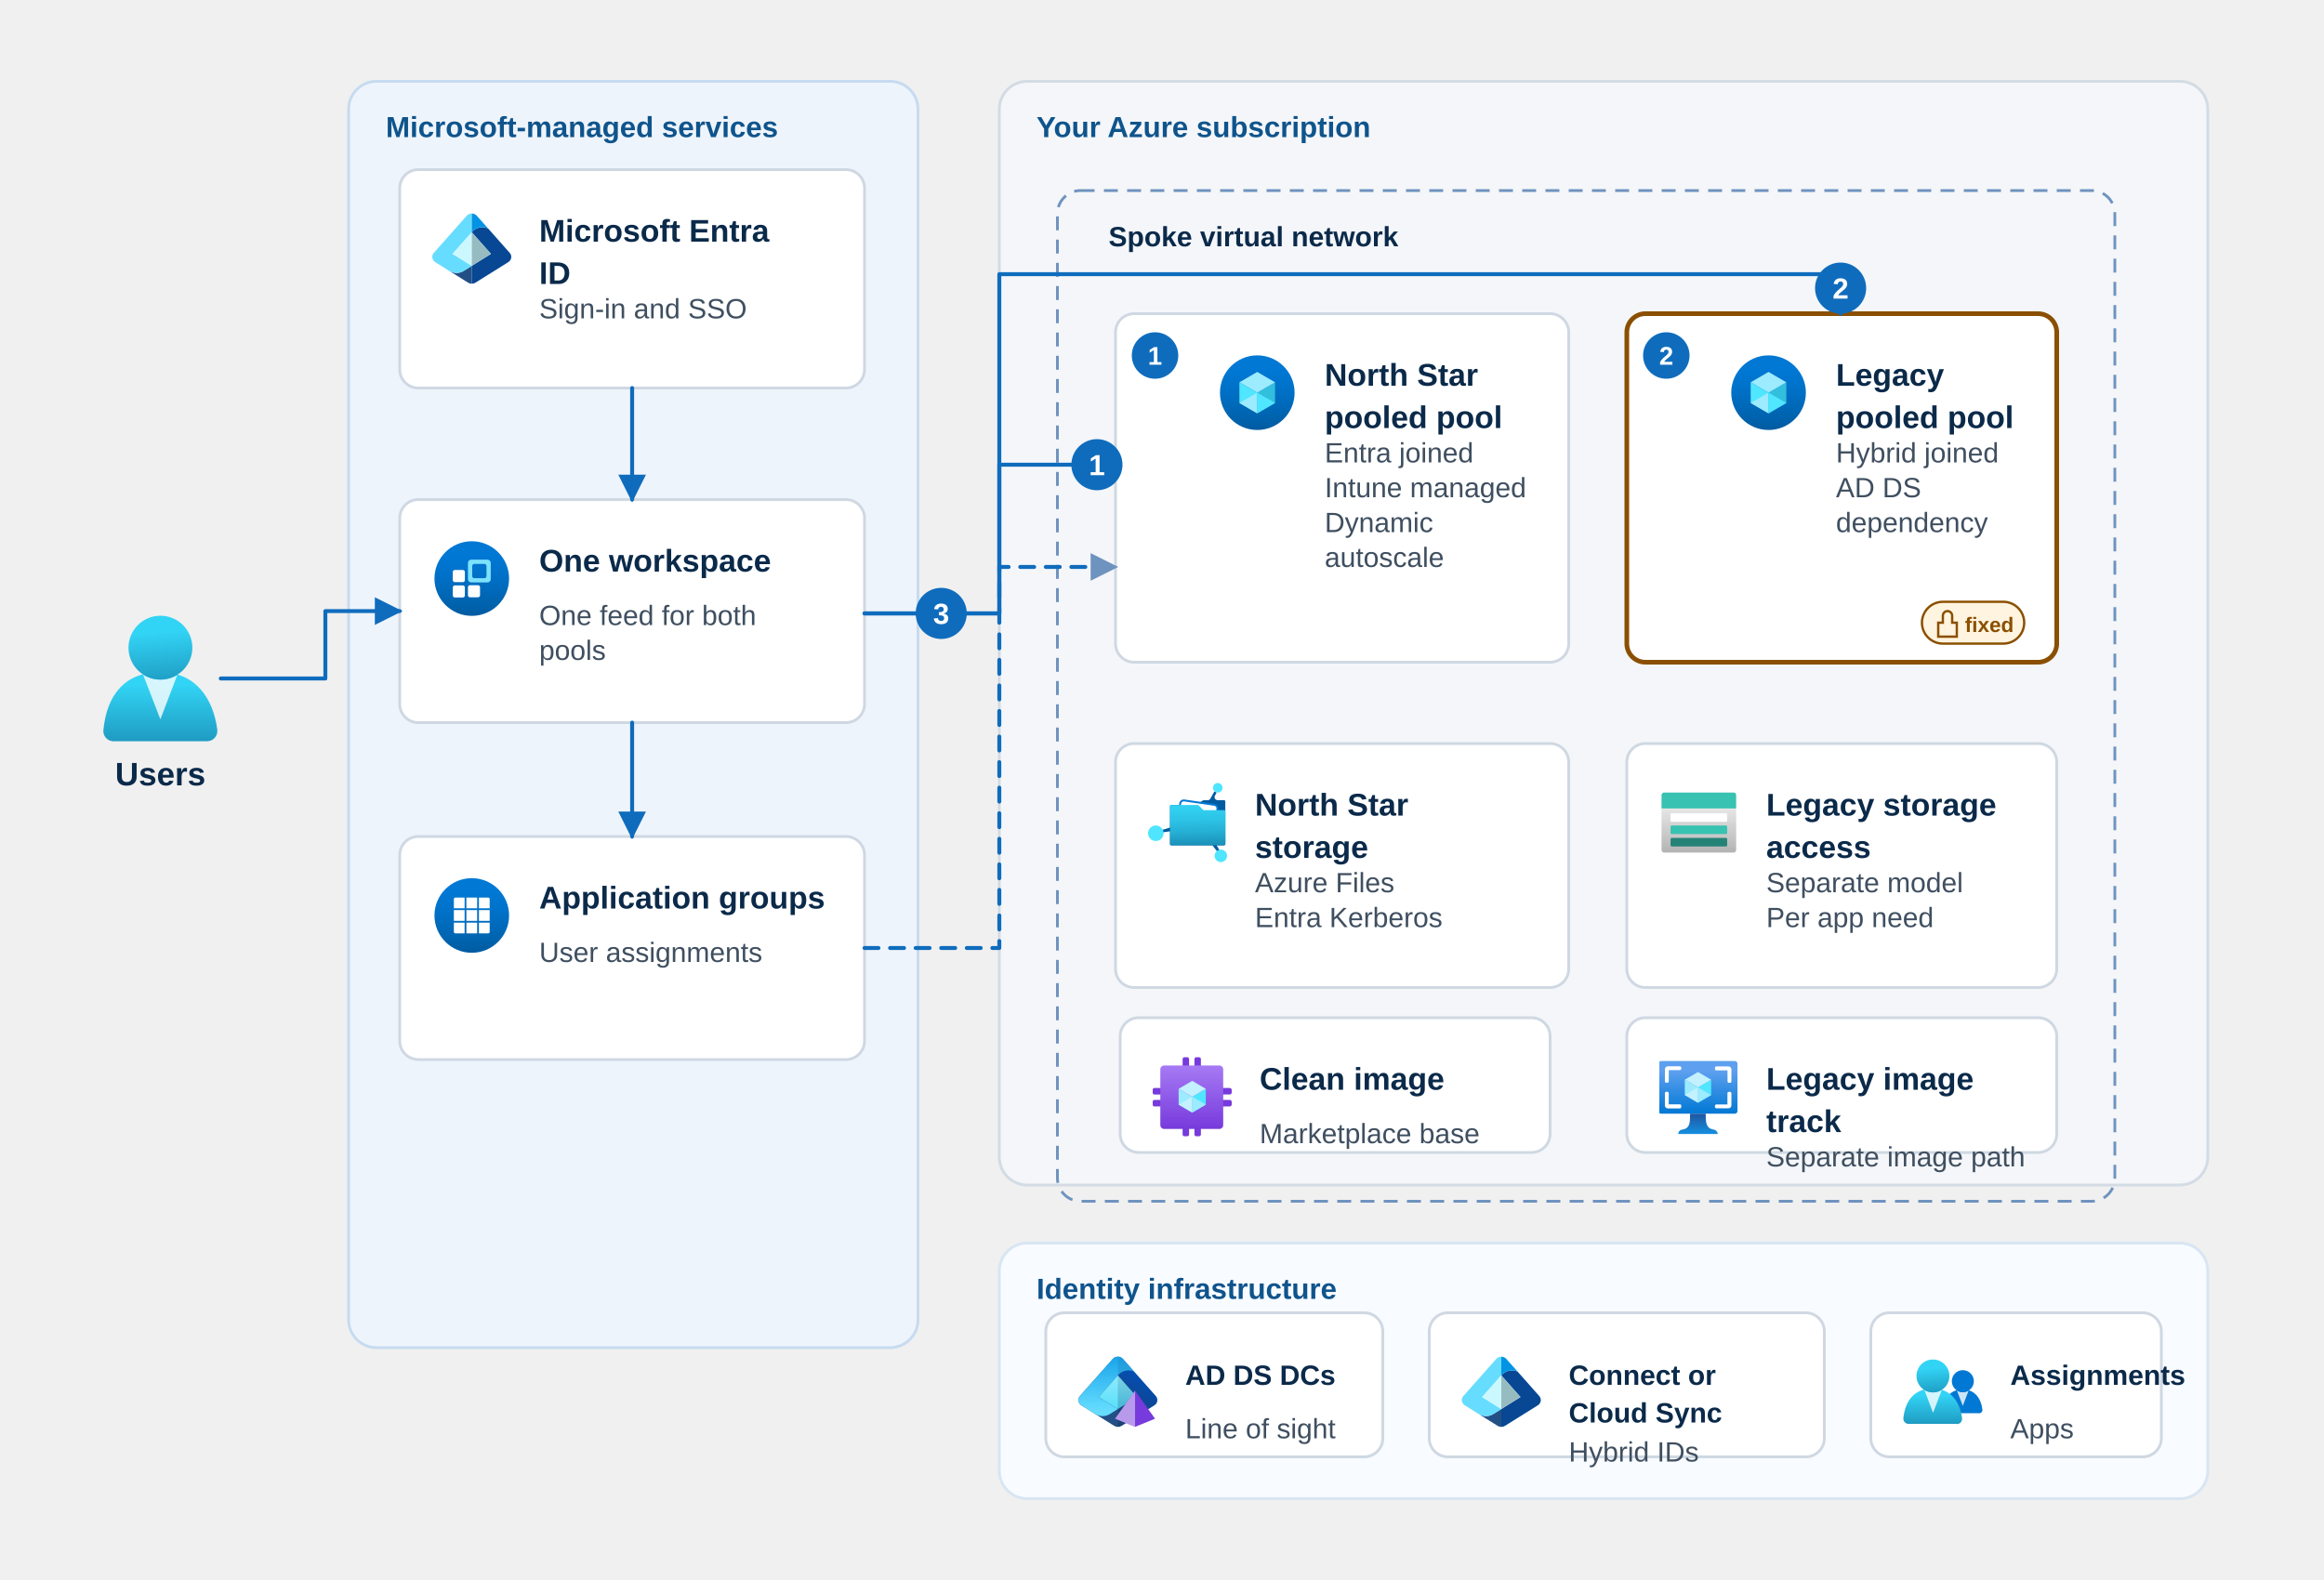
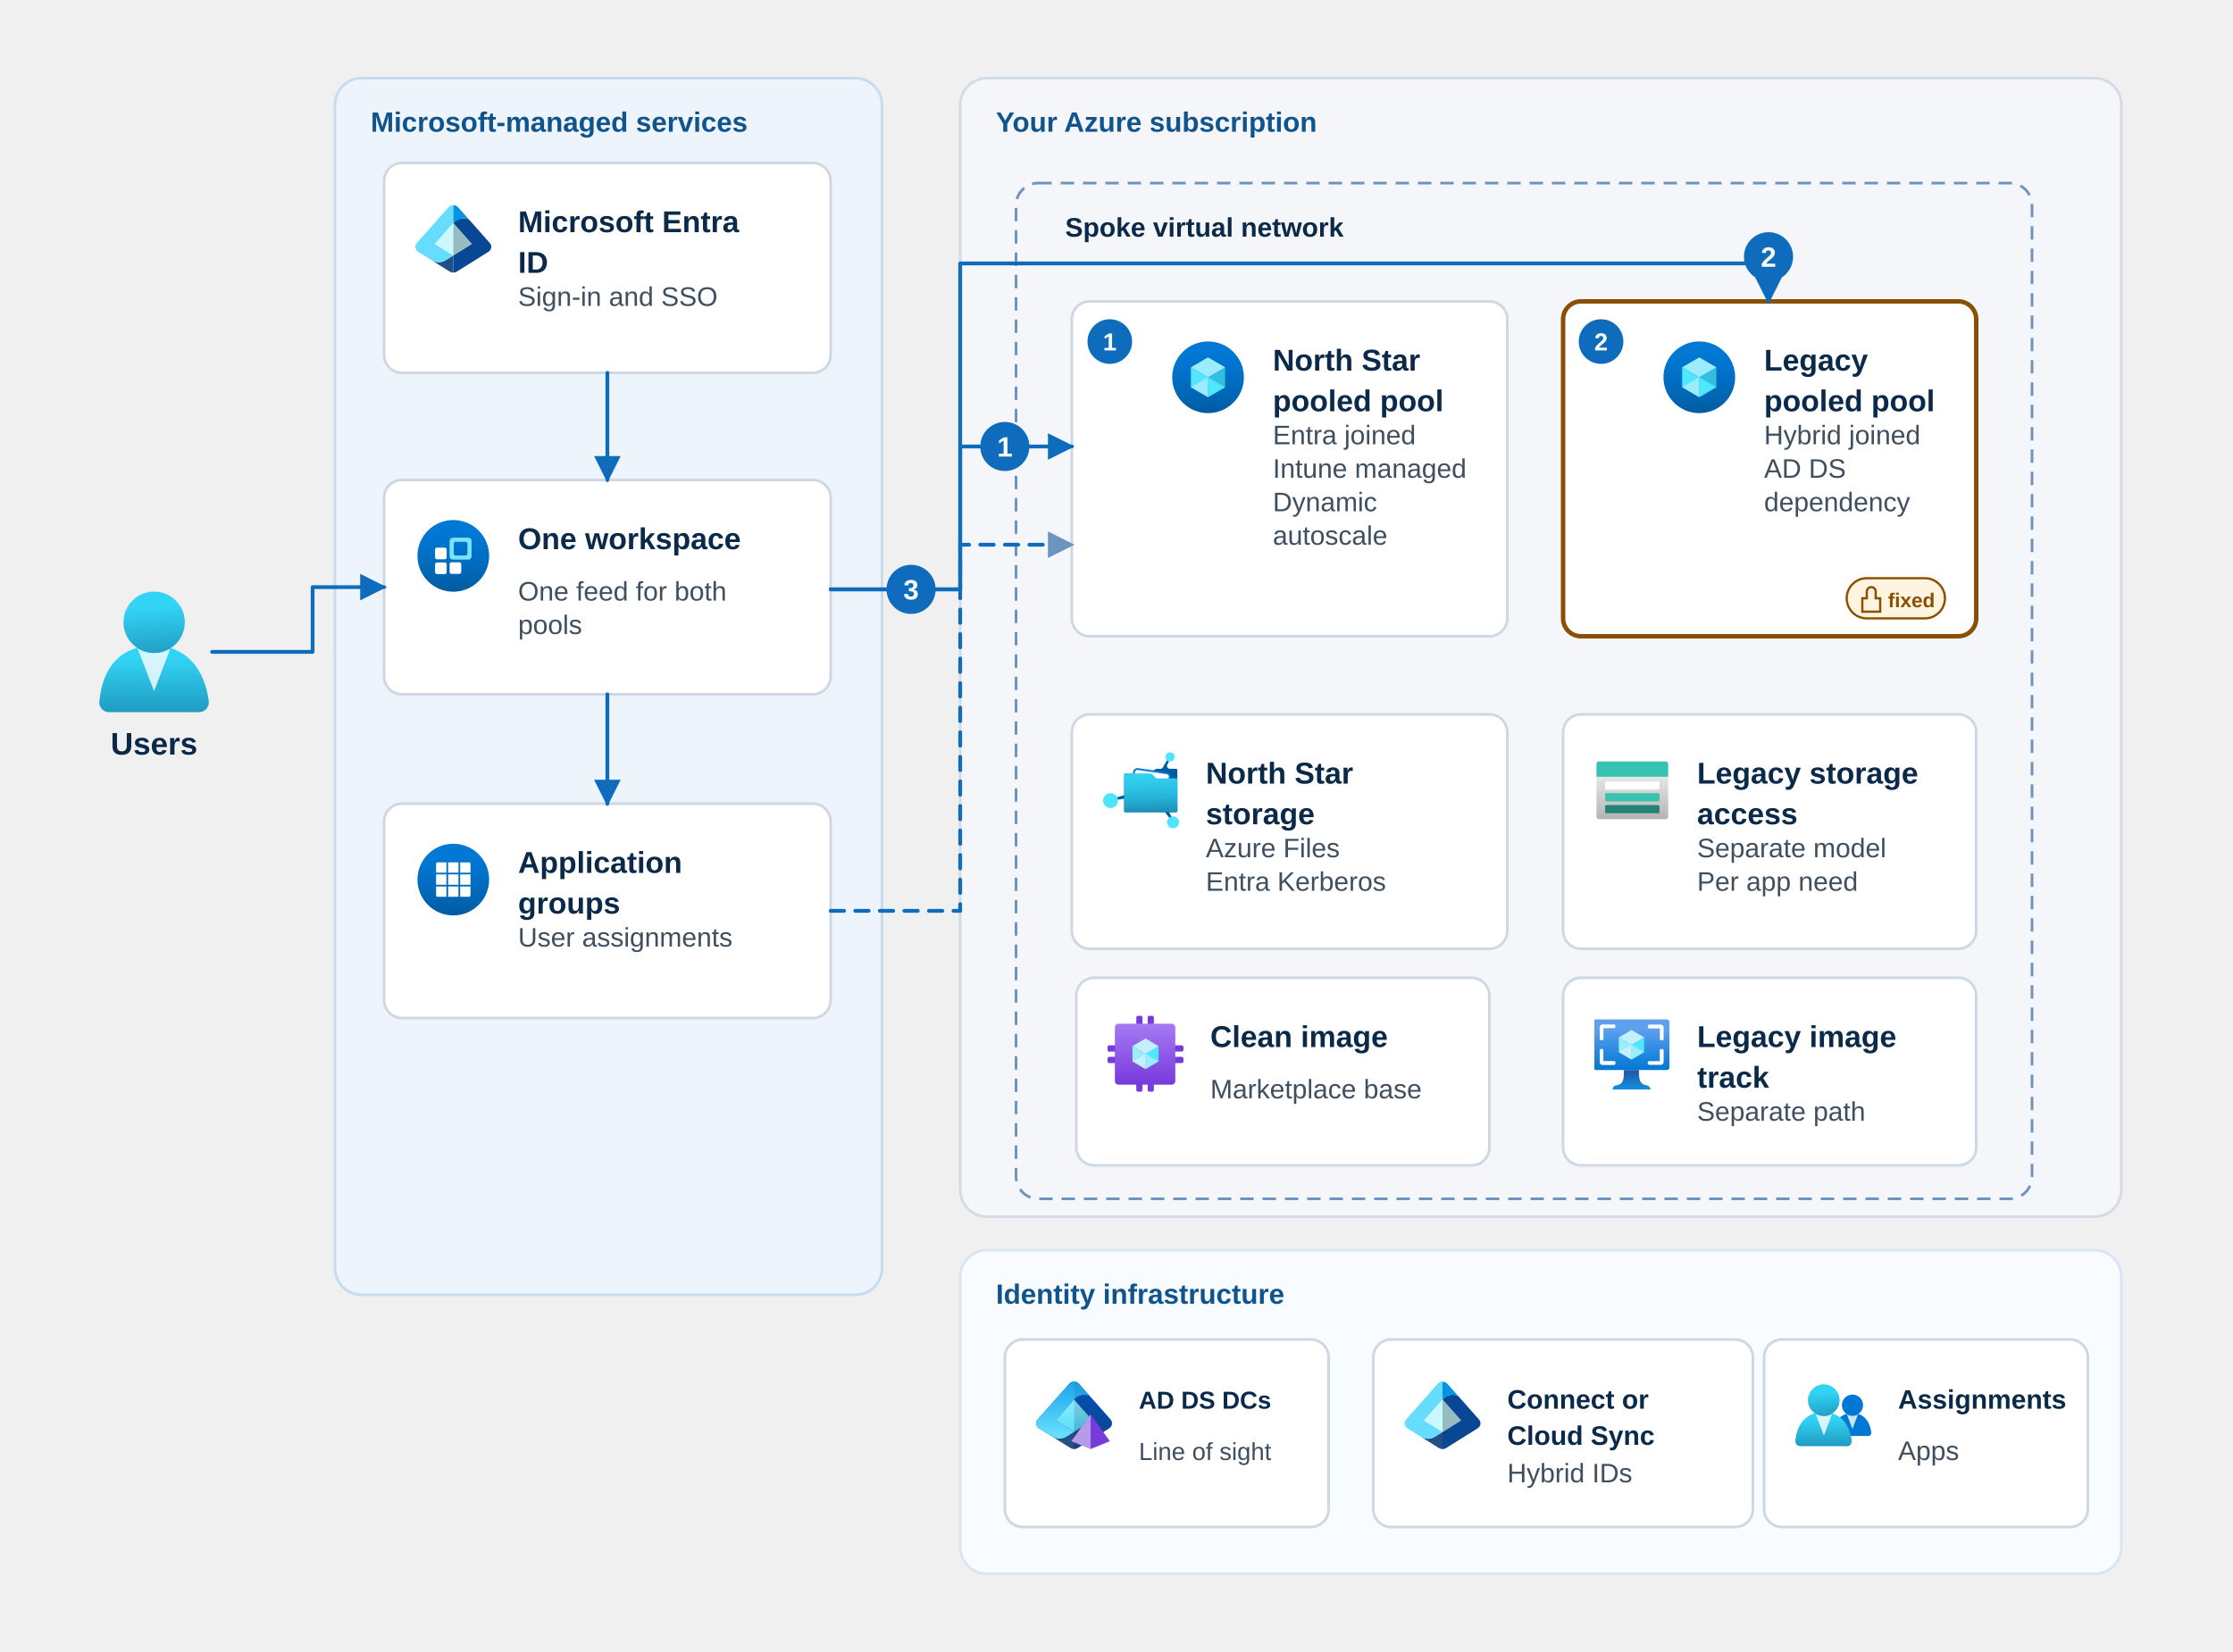
- <svg xmlns="http://www.w3.org/2000/svg" viewBox="0 10 1000 680" width="1000" height="680" font-family="'Segoe UI', 'Segoe UI Variable', system-ui, -apple-system, 'Helvetica Neue', Arial, sans-serif" role="img" aria-labelledby="t d">
+ <svg xmlns="http://www.w3.org/2000/svg" viewBox="0 10 1000 740" width="1000" height="740" font-family="'Segoe UI', 'Segoe UI Variable', system-ui, -apple-system, 'Helvetica Neue', Arial, sans-serif" role="img" aria-labelledby="t d">
  <defs>
    <marker id="arrow" viewBox="0 0 10 10" refX="9" refY="5" markerWidth="7" markerHeight="7" orient="auto-start-reverse">
      <path d="M0,0 L10,5 L0,10 z" fill="#0f6cbd" />
    </marker>
    <marker id="arrow-dashed" viewBox="0 0 10 10" refX="9" refY="5" markerWidth="7" markerHeight="7" orient="auto-start-reverse">
      <path d="M0,0 L10,5 L0,10 z" fill="#6f93bf" />
    </marker>
  </defs>
  <svg x="42" y="275" width="54" height="54" viewBox="0 0 18 18">
    <defs>
      <linearGradient id="i1-be92901b-ec33-4c65-adf1-9b0eed06d677" x1="9" y1="6.88" x2="9" y2="20.45" gradientUnits="userSpaceOnUse">
        <stop offset="0.22" stop-color="#32d4f5" />
        <stop offset="1" stop-color="#198ab3" />
      </linearGradient>
      <linearGradient id="i1-b46fc246-25d8-4398-8779-1042e8cacae7" x1="8.61" y1="-0.4" x2="9.6" y2="11.92" gradientUnits="userSpaceOnUse">
        <stop offset="0.22" stop-color="#32d4f5" />
        <stop offset="1" stop-color="#198ab3" />
      </linearGradient>
    </defs>
    <path d="M15.72,18a1.45,1.45,0,0,0,1.45-1.45.47.47,0,0,0,0-.17C16.59,11.81,14,8.09,9,8.09S1.34,11.24.83,16.39A1.46,1.46,0,0,0,2.14,18H15.72Z" fill="url(#i1-be92901b-ec33-4c65-adf1-9b0eed06d677)" />
    <path d="M9,9.17a4.59,4.59,0,0,1-2.48-.73L9,14.86l2.44-6.38A4.53,4.53,0,0,1,9,9.17Z" fill="#fff" opacity="0.8" />
    <circle cx="9.01" cy="4.58" r="4.58" fill="url(#i1-b46fc246-25d8-4398-8779-1042e8cacae7)" />
  </svg>
  <text x="69" y="348" font-size="14" font-weight="700" fill="#0b2a4a" text-anchor="middle">Users</text>
  <rect x="150" y="45" width="245" height="545" rx="12" fill="#eef4fb" stroke="#c6dbf0" stroke-width="1.2" />
  <text x="166" y="69" font-size="12.5" font-weight="700" fill="#0f548c" text-anchor="start">Microsoft-managed services</text>
  <rect x="172" y="83" width="200" height="94" rx="8" fill="#ffffff" stroke="#cfd8e2" stroke-width="1.2" />
  <svg x="186" y="100" width="34" height="34" viewBox="0 0 18 18">
    <path d="m3.802,14.032c.388.242,1.033.511,1.715.511.621,0,1.198-.18,1.676-.487,0,0,.001,0,.002-.001l1.805-1.128v4.073c-.286,0-.574-.078-.824-.234l-4.374-2.734Z" fill="#225086" />
    <path d="m7.853,1.507L.353,9.967c-.579.654-.428,1.642.323,2.111,0,0,2.776,1.735,3.126,1.954.388.242,1.033.511,1.715.511.621,0,1.198-.18,1.676-.487,0,0,.001,0,.002-.001l1.805-1.128-4.364-2.728,4.365-4.924V1s0,0,0,0c-.424,0-.847.169-1.147.507Z" fill="#6df" />
    <polygon points="4.636 10.199 4.688 10.231 9 12.927 9.001 12.927 9.001 12.927 9.001 5.276 9 5.275 4.636 10.199" fill="#cbf8ff" />
    <path d="m17.324,12.078c.751-.469.902-1.457.323-2.111l-4.921-5.551c-.397-.185-.842-.291-1.313-.291-.925,0-1.752.399-2.302,1.026l-.109.123h0s4.364,4.924,4.364,4.924h0s0,0,0,0l-4.365,2.728v4.073c.287,0,.573-.078.823-.234l7.5-4.688Z" fill="#074793" />
    <path d="m9.001,1v4.275s.109-.123.109-.123c.55-.627,1.377-1.026,2.302-1.026.472,0,.916.107,1.313.291l-2.579-2.909c-.299-.338-.723-.507-1.146-.507Z" fill="#0294e4" />
    <polygon points="13.365 10.199 13.365 10.199 13.365 10.199 9.001 5.276 9.001 12.926 13.365 10.199" fill="#96bcc2" />
  </svg>
  <text x="232" y="114.0" font-size="13.5" font-weight="700" fill="#0b2a4a" text-anchor="start">Microsoft Entra</text>
  <text x="232" y="132.225" font-size="13.5" font-weight="700" fill="#0b2a4a" text-anchor="start">ID</text>
  <text x="232" y="147.0" font-size="12" font-weight="400" fill="#3f4f60" text-anchor="start">Sign-in and SSO</text>
  <rect x="172" y="225" width="200" height="96" rx="8" fill="#ffffff" stroke="#cfd8e2" stroke-width="1.2" />
  <svg x="186" y="242" width="34" height="34" viewBox="0 0 18 18">
    <defs>
      <linearGradient id="i3-f9a99d0c-9195-42e6-b829-35824fadf772" x1="9" y1="17.5" x2="9" y2="0.5" gradientUnits="userSpaceOnUse">
        <stop offset="0" stop-color="#005ba1" />
        <stop offset="0.168" stop-color="#0063ae" />
        <stop offset="0.577" stop-color="#0072ca" />
        <stop offset="0.815" stop-color="#0078d4" />
      </linearGradient>
    </defs>
    <g id="i3-aa161d90-a772-48f8-88d2-386c4212772e">
      <g>
        <circle cx="9" cy="9" r="8.5" fill="url(#i3-f9a99d0c-9195-42e6-b829-35824fadf772)" />
        <g>
          <g id="i3-aafa2bfe-ea20-47c7-8905-6b4ccbb2adf9">
            <path id="i3-ec95c643-c1c0-4fcc-9757-65779fba8574" d="M8.88,4.69a.753.753,0,0,0-.753.752V9.136a.753.753,0,0,0,.753.752h3.693a.752.752,0,0,0,.752-.752V5.442a.752.752,0,0,0-.752-.752Zm.677.978a.451.451,0,0,0-.452.451V8.458a.452.452,0,0,0,.452.452H11.9a.451.451,0,0,0,.451-.452V6.119a.451.451,0,0,0-.451-.451Z" fill="#7de2fb" fill-rule="evenodd" />
          </g>
          <g id="i3-acd833af-d85e-493c-aa00-f4907676de93">
            <path d="M4.675,7.5a.451.451,0,0,1,.451-.451H6.977a.451.451,0,0,1,.451.451V9.361a.451.451,0,0,1-.451.451H5.126a.451.451,0,0,1-.451-.451Z" fill="#fff" />
            <path d="M4.675,11.008a.451.451,0,0,1,.451-.451H6.977a.451.451,0,0,1,.451.451v1.851a.451.451,0,0,1-.451.451H5.126a.451.451,0,0,1-.451-.451Z" fill="#fff" />
            <path d="M8.127,10.963a.451.451,0,0,1,.452-.451h1.85a.452.452,0,0,1,.452.451v1.851a.452.452,0,0,1-.452.451H8.579a.451.451,0,0,1-.452-.451Z" fill="#fff" />
          </g>
        </g>
      </g>
    </g>
  </svg>
  <text x="232" y="256.0" font-size="13.5" font-weight="700" fill="#0b2a4a" text-anchor="start">One workspace</text>
  <text x="232" y="279.0" font-size="12" font-weight="400" fill="#3f4f60" text-anchor="start">One feed for both</text>
  <text x="232" y="294.0" font-size="12" font-weight="400" fill="#3f4f60" text-anchor="start">pools</text>
  <rect x="172" y="370" width="200" height="96" rx="8" fill="#ffffff" stroke="#cfd8e2" stroke-width="1.2" />
  <svg x="186" y="387" width="34" height="34" viewBox="0 0 18 18">
    <defs>
      <linearGradient id="i4-a26c9420-22ea-437d-963a-d91a07052fe8" x1="9" y1="17.5" x2="9" y2="0.5" gradientUnits="userSpaceOnUse">
        <stop offset="0" stop-color="#005ba1" />
        <stop offset="0.168" stop-color="#0063ae" />
        <stop offset="0.577" stop-color="#0072ca" />
        <stop offset="0.815" stop-color="#0078d4" />
      </linearGradient>
    </defs>
    <g id="i4-f18b5d86-430f-4653-9c0f-da3405ab6e83">
      <g>
        <circle cx="9" cy="9" r="8.5" fill="url(#i4-a26c9420-22ea-437d-963a-d91a07052fe8)" />
        <path id="i4-ecfad4cd-858a-4086-9001-2b8defa8f20e" d="M7.776,10.632h2.448V13.08H7.776ZM4.92,7.368H7.368V4.92H5.262a.341.341,0,0,0-.342.342Zm.342,5.712H7.368V10.632H4.92v2.106a.341.341,0,0,0,.342.342ZM4.92,10.224H7.368V7.776H4.92Zm5.712,2.856h2.106a.341.341,0,0,0,.342-.342V10.632H10.632ZM7.776,10.224h2.448V7.776H7.776Zm2.856,0H13.08V7.776H10.632Zm0-5.3V7.368H13.08V5.262a.341.341,0,0,0-.342-.342ZM7.776,7.368h2.448V4.92H7.776Z" fill="#fff" />
      </g>
    </g>
  </svg>
-   <text x="232" y="401.0" font-size="13.5" font-weight="700" fill="#0b2a4a" text-anchor="start">Application groups</text>
-   <text x="232" y="424.0" font-size="12" font-weight="400" fill="#3f4f60" text-anchor="start">User assignments</text>
-   <rect x="430" y="45" width="520" height="475" rx="12" fill="#f4f6f9" stroke="#d3dbe4" stroke-width="1.2" />
+   <text x="232" y="401.0" font-size="13.5" font-weight="700" fill="#0b2a4a" text-anchor="start">Application</text>
+   <text x="232" y="419.225" font-size="13.5" font-weight="700" fill="#0b2a4a" text-anchor="start">groups</text>
+   <text x="232" y="434.0" font-size="12" font-weight="400" fill="#3f4f60" text-anchor="start">User assignments</text>
+   <rect x="430" y="45" width="520" height="510" rx="12" fill="#f4f6f9" stroke="#d3dbe4" stroke-width="1.2" />
  <text x="446" y="69" font-size="12.5" font-weight="700" fill="#0f548c" text-anchor="start">Your Azure subscription</text>
-   <rect x="455" y="92" width="455" height="435" rx="10" fill="none" stroke="#6f93bf" stroke-width="1.2" stroke-dasharray="6 4" />
+   <rect x="455" y="92" width="455" height="455" rx="10" fill="none" stroke="#6f93bf" stroke-width="1.2" stroke-dasharray="6 4" />
  <text x="477" y="116" font-size="12" font-weight="700" fill="#0b2a4a" text-anchor="start">Spoke virtual network</text>
  <rect x="480" y="145" width="195" height="150" rx="8" fill="#ffffff" stroke="#cfd8e2" stroke-width="1.2" />
  <circle cx="497" cy="163" r="10" fill="#0f6cbd" />
  <text x="497" y="166.96" font-size="11" font-weight="700" fill="#ffffff" text-anchor="middle">1</text>
  <svg x="524" y="162" width="34" height="34" viewBox="0 0 18 18">
    <defs>
      <linearGradient id="i5-b7b52328-afea-4ae3-a11b-e21cf942d33d" x1="9" y1="17.5" x2="9" y2="0.5" gradientUnits="userSpaceOnUse">
        <stop offset="0" stop-color="#005ba1" />
        <stop offset="0.168" stop-color="#0063ae" />
        <stop offset="0.577" stop-color="#0072ca" />
        <stop offset="0.815" stop-color="#0078d4" />
      </linearGradient>
    </defs>
    <g id="i5-f296cd5a-787e-4f7b-ae7d-f8e4c512e403">
      <g>
        <circle cx="9" cy="9" r="8.5" fill="url(#i5-b7b52328-afea-4ae3-a11b-e21cf942d33d)" />
        <g id="i5-b26dad0a-3648-4f5e-b5e8-d86f08f4d08c">
          <g id="i5-bf235d1c-b690-40eb-8a79-cf880451778d">
            <g id="i5-bcd9163a-c4d8-4e54-8c97-4a109bf64f75">
              <path id="i5-e49dfb7e-134a-43bd-83fc-ab356cb14af0" d="M13.046,6.635v4.709L8.984,13.707V8.992Z" fill="#32bedd" />
            </g>
            <g id="i5-a5b973ff-f0b7-405d-8643-344e4c6197bf">
              <path id="i5-b4b89f14-a55a-428c-a4ac-415feb735142" d="M13.046,6.635,8.99,9,4.928,6.635,8.99,4.272Z" fill="#9cebff" />
            </g>
            <g id="i5-adac1240-6aa9-4f15-96e4-37e67d1c6c71">
              <path id="i5-f65d8fa4-1c52-4beb-89ef-75de96e9143e" d="M8.984,9v4.709L4.928,11.344V6.635Z" fill="#50e6ff" />
            </g>
            <path id="i5-b5d243da-3c58-4a56-96f0-5072c268eecc" d="M4.928,11.344,8.984,8.992v4.715Z" fill="#9cebff" />
            <path id="i5-f11f8f15-8a95-4259-8c1e-cffcafd2ea60" d="M13.046,11.344,8.984,8.992v4.715Z" fill="#50e6ff" />
          </g>
        </g>
      </g>
    </g>
  </svg>
  <text x="570" y="176.0" font-size="13.5" font-weight="700" fill="#0b2a4a" text-anchor="start">North Star</text>
  <text x="570" y="194.225" font-size="13.5" font-weight="700" fill="#0b2a4a" text-anchor="start">pooled pool</text>
  <text x="570" y="209.0" font-size="12" font-weight="400" fill="#3f4f60" text-anchor="start">Entra joined</text>
  <text x="570" y="224.0" font-size="12" font-weight="400" fill="#3f4f60" text-anchor="start">Intune managed</text>
  <text x="570" y="239.0" font-size="12" font-weight="400" fill="#3f4f60" text-anchor="start">Dynamic</text>
  <text x="570" y="254.0" font-size="12" font-weight="400" fill="#3f4f60" text-anchor="start">autoscale</text>
  <rect x="700" y="145" width="185" height="150" rx="8" fill="#ffffff" stroke="#8a4f00" stroke-width="2" />
  <circle cx="717" cy="163" r="10" fill="#0f6cbd" />
  <text x="717" y="166.96" font-size="11" font-weight="700" fill="#ffffff" text-anchor="middle">2</text>
  <rect x="827" y="269" width="44" height="18" rx="9" fill="#fff4df" stroke="#8a4f00" stroke-width="1" />
  <path d="M836,278 h-2 v6 h8 v-6 h-2 v-3 a2,2 0 0 0 -4,0 z" fill="none" stroke="#8a4f00" stroke-width="1" />
  <text x="856" y="282" font-size="9" font-weight="700" fill="#8a4f00" text-anchor="middle">fixed</text>
  <svg x="744" y="162" width="34" height="34" viewBox="0 0 18 18">
    <defs>
      <linearGradient id="i6-b7b52328-afea-4ae3-a11b-e21cf942d33d" x1="9" y1="17.5" x2="9" y2="0.5" gradientUnits="userSpaceOnUse">
        <stop offset="0" stop-color="#005ba1" />
        <stop offset="0.168" stop-color="#0063ae" />
        <stop offset="0.577" stop-color="#0072ca" />
        <stop offset="0.815" stop-color="#0078d4" />
      </linearGradient>
    </defs>
    <g id="i6-f296cd5a-787e-4f7b-ae7d-f8e4c512e403">
      <g>
        <circle cx="9" cy="9" r="8.5" fill="url(#i6-b7b52328-afea-4ae3-a11b-e21cf942d33d)" />
        <g id="i6-b26dad0a-3648-4f5e-b5e8-d86f08f4d08c">
          <g id="i6-bf235d1c-b690-40eb-8a79-cf880451778d">
            <g id="i6-bcd9163a-c4d8-4e54-8c97-4a109bf64f75">
              <path id="i6-e49dfb7e-134a-43bd-83fc-ab356cb14af0" d="M13.046,6.635v4.709L8.984,13.707V8.992Z" fill="#32bedd" />
            </g>
            <g id="i6-a5b973ff-f0b7-405d-8643-344e4c6197bf">
              <path id="i6-b4b89f14-a55a-428c-a4ac-415feb735142" d="M13.046,6.635,8.99,9,4.928,6.635,8.99,4.272Z" fill="#9cebff" />
            </g>
            <g id="i6-adac1240-6aa9-4f15-96e4-37e67d1c6c71">
              <path id="i6-f65d8fa4-1c52-4beb-89ef-75de96e9143e" d="M8.984,9v4.709L4.928,11.344V6.635Z" fill="#50e6ff" />
            </g>
            <path id="i6-b5d243da-3c58-4a56-96f0-5072c268eecc" d="M4.928,11.344,8.984,8.992v4.715Z" fill="#9cebff" />
            <path id="i6-f11f8f15-8a95-4259-8c1e-cffcafd2ea60" d="M13.046,11.344,8.984,8.992v4.715Z" fill="#50e6ff" />
          </g>
        </g>
      </g>
    </g>
  </svg>
  <text x="790" y="176.0" font-size="13.5" font-weight="700" fill="#0b2a4a" text-anchor="start">Legacy</text>
  <text x="790" y="194.225" font-size="13.5" font-weight="700" fill="#0b2a4a" text-anchor="start">pooled pool</text>
  <text x="790" y="209.0" font-size="12" font-weight="400" fill="#3f4f60" text-anchor="start">Hybrid joined</text>
  <text x="790" y="224.0" font-size="12" font-weight="400" fill="#3f4f60" text-anchor="start">AD DS</text>
  <text x="790" y="239.0" font-size="12" font-weight="400" fill="#3f4f60" text-anchor="start">dependency</text>
  <rect x="480" y="330" width="195" height="105" rx="8" fill="#ffffff" stroke="#cfd8e2" stroke-width="1.2" />
  <svg x="494" y="347" width="34" height="34" viewBox="0 0 18 18">
    <defs>
      <linearGradient id="i7-ba3d4428-273b-47d2-80ac-53671019b795" x1="-1267.23" y1="3.07" x2="-1267.52" y2="14.64" gradientTransform="matrix(-1, 0, 0, 1, -1256.13, 0)" gradientUnits="userSpaceOnUse">
        <stop offset="0" stop-color="#32d4f5" />
        <stop offset="0.23" stop-color="#31d0f1" />
        <stop offset="0.46" stop-color="#2cc3e6" />
        <stop offset="0.7" stop-color="#25afd4" />
        <stop offset="0.94" stop-color="#1c92ba" />
        <stop offset="1" stop-color="#198ab3" />
      </linearGradient>
    </defs>
    <g id="i7-bce83c25-9afe-4c01-b0b0-4312ccacb0c8">
      <g>
        <path d="M17.28,3.9h-.91a4.16,4.16,0,0,0-.55,0,.68.68,0,0,1-.59-1l.39-.7a1.83,1.83,0,0,0-.51-.29l-.93,1.66a.7.7,0,0,1-.6.35h-.83a.66.66,0,0,0-.32.08h0L10.86,5a.25.25,0,0,1-.16,0H5.27A.29.29,0,0,0,5,5.32v4.82l-1.75.54.13.56L5,11V13.9a.29.29,0,0,0,.29.29h9.37l1.15,1.49.49-.31-.68-1.18h1.68a.29.29,0,0,0,.3-.29V4.2A.3.3,0,0,0,17.28,3.9Z" fill="#005ba1" />
        <circle cx="15.88" cy="1.08" r="1.09" fill="#50e5ff" />
        <circle cx="16.58" cy="16.59" r="1.42" fill="#50e5ff" />
        <circle cx="1.77" cy="11.44" r="1.77" fill="#50e5ff" />
        <g>
          <path d="M15.17,4.75l-6.91-1H8.12a1,1,0,0,0-1,.87L6.86,6.31H16L16,5.9A1,1,0,0,0,15.17,4.75Z" fill="#0078d4" />
          <path d="M15.1,5.18l-6.9-1H8.11a.58.58,0,0,0-.57.5L7.3,6.31h8.22l.07-.47A.58.58,0,0,0,15.1,5.18Z" fill="#fff" />
        </g>
        <path d="M5.26,5h6.05a.33.33,0,0,1,.21.09l1,1a.29.29,0,0,0,.21.09h4.6a.3.3,0,0,1,.3.29V13.9a.3.3,0,0,1-.3.29h-12A.29.29,0,0,1,5,13.9V5.32A.3.3,0,0,1,5.26,5Z" fill="url(#i7-ba3d4428-273b-47d2-80ac-53671019b795)" />
      </g>
    </g>
  </svg>
  <text x="540" y="361.0" font-size="13.5" font-weight="700" fill="#0b2a4a" text-anchor="start">North Star</text>
  <text x="540" y="379.225" font-size="13.5" font-weight="700" fill="#0b2a4a" text-anchor="start">storage</text>
  <text x="540" y="394.0" font-size="12" font-weight="400" fill="#3f4f60" text-anchor="start">Azure Files</text>
  <text x="540" y="409.0" font-size="12" font-weight="400" fill="#3f4f60" text-anchor="start">Entra Kerberos</text>
  <rect x="700" y="330" width="185" height="105" rx="8" fill="#ffffff" stroke="#cfd8e2" stroke-width="1.2" />
  <svg x="714" y="347" width="34" height="34" viewBox="0 0 18 18">
    <defs>
      <linearGradient id="i8-ad4c4f96-09aa-4f91-ba10-5cb8ad530f74" x1="9" y1="15.83" x2="9" y2="5.79" gradientUnits="userSpaceOnUse">
        <stop offset="0" stop-color="#b3b3b3" />
        <stop offset="0.26" stop-color="#c1c1c1" />
        <stop offset="1" stop-color="#e6e6e6" />
      </linearGradient>
    </defs>
    <path d="M.5,5.79h17a0,0,0,0,1,0,0v9.48a.57.57,0,0,1-.57.57H1.07a.57.57,0,0,1-.57-.57V5.79A0,0,0,0,1,.5,5.79Z" fill="url(#i8-ad4c4f96-09aa-4f91-ba10-5cb8ad530f74)" />
    <path d="M1.07,2.17H16.93a.57.57,0,0,1,.57.57V5.79a0,0,0,0,1,0,0H.5a0,0,0,0,1,0,0V2.73A.57.57,0,0,1,1.07,2.17Z" fill="#37c2b1" />
    <path d="M2.81,6.89H15.18a.27.27,0,0,1,.26.27v1.4a.27.27,0,0,1-.26.27H2.81a.27.27,0,0,1-.26-.27V7.16A.27.27,0,0,1,2.81,6.89Z" fill="#fff" />
    <path d="M2.82,9.68H15.19a.27.27,0,0,1,.26.27v1.41a.27.27,0,0,1-.26.27H2.82a.27.27,0,0,1-.26-.27V10A.27.27,0,0,1,2.82,9.68Z" fill="#37c2b1" />
    <path d="M2.82,12.5H15.19a.27.27,0,0,1,.26.27v1.41a.27.27,0,0,1-.26.27H2.82a.27.27,0,0,1-.26-.27V12.77A.27.27,0,0,1,2.82,12.5Z" fill="#258277" />
  </svg>
  <text x="760" y="361.0" font-size="13.5" font-weight="700" fill="#0b2a4a" text-anchor="start">Legacy storage</text>
  <text x="760" y="379.225" font-size="13.5" font-weight="700" fill="#0b2a4a" text-anchor="start">access</text>
  <text x="760" y="394.0" font-size="12" font-weight="400" fill="#3f4f60" text-anchor="start">Separate model</text>
  <text x="760" y="409.0" font-size="12" font-weight="400" fill="#3f4f60" text-anchor="start">Per app need</text>
-   <rect x="482" y="448" width="185" height="58" rx="8" fill="#ffffff" stroke="#cfd8e2" stroke-width="1.2" />
+   <rect x="482" y="448" width="185" height="84" rx="8" fill="#ffffff" stroke="#cfd8e2" stroke-width="1.2" />
  <svg x="496" y="465" width="34" height="34" viewBox="0 0 18 18">
    <defs>
      <linearGradient id="i9-b9a9ff0b-7dac-405b-a6dd-a489a2813f83" x1="8.898" y1="16.345" x2="8.898" y2="1.887" gradientUnits="userSpaceOnUse">
        <stop offset="0.001" stop-color="#773adc" />
        <stop offset="1" stop-color="#a67af4" />
      </linearGradient>
    </defs>
    <g id="i9-b489344a-7430-4172-84c3-3a0d8c5a38b5">
      <g>
        <g>
          <path d="M7.855,2.526H7.247A.431.431,0,0,1,6.816,2.1V.431A.431.431,0,0,1,7.247,0h.608a.43.43,0,0,1,.43.431V2.1A.43.43,0,0,1,7.855,2.526ZM10.979,2.1V.431A.431.431,0,0,0,10.548,0H9.941A.431.431,0,0,0,9.51.431V2.1a.431.431,0,0,0,.431.431h.607A.431.431,0,0,0,10.979,2.1ZM8.285,17.612V16.338A.388.388,0,0,0,7.9,15.95H7.2a.388.388,0,0,0-.388.388v1.274A.388.388,0,0,0,7.2,18H7.9A.388.388,0,0,0,8.285,17.612Zm2.694,0V16.338a.388.388,0,0,0-.388-.388H9.9a.388.388,0,0,0-.388.388v1.274A.388.388,0,0,0,9.9,18h.693A.388.388,0,0,0,10.979,17.612Zm4.8-9.114h1.777A.445.445,0,0,0,18,8.053V7.46a.445.445,0,0,0-.445-.445H15.778a.445.445,0,0,0-.445.445v.593A.445.445,0,0,0,15.778,8.5Zm0,2.719h1.777A.445.445,0,0,0,18,10.772v-.594a.444.444,0,0,0-.445-.444H15.778a.444.444,0,0,0-.445.444v.594A.445.445,0,0,0,15.778,11.217ZM.385,8.5h1.23A.385.385,0,0,0,2,8.113V7.4a.385.385,0,0,0-.385-.385H.385A.385.385,0,0,0,0,7.4v.713A.385.385,0,0,0,.385,8.5Zm0,2.719h1.23A.385.385,0,0,0,2,10.832v-.713a.385.385,0,0,0-.385-.385H.385A.385.385,0,0,0,0,10.119v.713A.385.385,0,0,0,.385,11.217Z" fill="#773adc" />
          <rect x="1.734" y="1.887" width="14.327" height="14.458" rx="0.88" fill="url(#i9-b9a9ff0b-7dac-405b-a6dd-a489a2813f83)" />
        </g>
        <g>
          <polygon points="12.097 7.198 12.097 10.802 9.004 12.612 9.004 9 12.097 7.198" fill="#50e6ff" />
          <polygon points="12.097 7.198 9.004 9.008 5.903 7.198 9.004 5.388 12.097 7.198" fill="#c3f1ff" />
          <polygon points="9.004 9.008 9.004 12.612 5.903 10.802 5.903 7.198 9.004 9.008" fill="#9cebff" />
          <polygon points="5.903 10.802 9.004 9 9.004 12.612 5.903 10.802" fill="#c3f1ff" />
          <polygon points="12.097 10.802 9.004 9 9.004 12.612 12.097 10.802" fill="#9cebff" />
        </g>
      </g>
    </g>
  </svg>
  <text x="542" y="479.0" font-size="13.5" font-weight="700" fill="#0b2a4a" text-anchor="start">Clean image</text>
  <text x="542" y="502.0" font-size="12" font-weight="400" fill="#3f4f60" text-anchor="start">Marketplace base</text>
-   <rect x="700" y="448" width="185" height="58" rx="8" fill="#ffffff" stroke="#cfd8e2" stroke-width="1.2" />
+   <rect x="700" y="448" width="185" height="84" rx="8" fill="#ffffff" stroke="#cfd8e2" stroke-width="1.2" />
  <svg x="714" y="465" width="34" height="34" viewBox="0 0 18 18">
    <defs>
      <linearGradient id="i10-a7cb4d9d-9f89-4e53-8eda-938427310066" x1="8.8" y1="12.87" x2="8.8" y2="0.87" gradientUnits="userSpaceOnUse">
        <stop offset="0" stop-color="#0078d4" />
        <stop offset="0.82" stop-color="#5ea0ef" />
      </linearGradient>
      <linearGradient id="i10-eab4c6b4-621d-4d9b-b611-15ceb58765b1" x1="8.81" y1="17.5" x2="8.81" y2="12.87" gradientUnits="userSpaceOnUse">
        <stop offset="0" stop-color="#1490df" />
        <stop offset="0.98" stop-color="#1f56a3" />
      </linearGradient>
    </defs>
    <rect x="-0.2" y="0.87" width="18" height="12" rx="0.6" fill="url(#i10-a7cb4d9d-9f89-4e53-8eda-938427310066)" />
    <polygon points="11.8 5.12 11.8 8.61 8.8 10.37 8.8 6.87 11.8 5.12" fill="#50e6ff" />
    <polygon points="11.8 5.12 8.81 6.88 5.8 5.12 8.81 3.37 11.8 5.12" fill="#c3f1ff" />
    <polygon points="8.8 6.88 8.8 10.37 5.8 8.61 5.8 5.12 8.8 6.88" fill="#9cebff" />
    <polygon points="5.8 8.61 8.8 6.87 8.8 10.37 5.8 8.61" fill="#c3f1ff" />
    <polygon points="11.8 8.61 8.8 6.87 8.8 10.37 11.8 8.61" fill="#9cebff" />
    <path d="M12.41,16.5c-1.78-.28-1.85-1.56-1.84-3.63H7C7,14.94,7,16.22,5.19,16.5a1,1,0,0,0-.88,1h9A1.06,1.06,0,0,0,12.41,16.5Z" fill="url(#i10-eab4c6b4-621d-4d9b-b611-15ceb58765b1)" />
    <path d="M4.68,2.07H1.93a.66.66,0,0,0-.66.66V5.49a.33.33,0,0,0,.33.33h.22a.33.33,0,0,0,.33-.33V2.94H4.68A.33.33,0,0,0,5,2.61V2.4A.33.33,0,0,0,4.68,2.07Z" fill="#fff" />
    <path d="M4.68,10.73H2.14V8.2a.33.33,0,0,0-.33-.33H1.6a.33.33,0,0,0-.33.33V11a.66.66,0,0,0,.66.67H4.68A.34.34,0,0,0,5,11.28v-.22A.33.33,0,0,0,4.68,10.73Z" fill="#fff" />
    <path d="M15.71,2.1H13a.33.33,0,0,0-.33.33v.21A.33.33,0,0,0,13,3h2.53V5.51a.33.33,0,0,0,.33.33h.23a.33.33,0,0,0,.33-.33V2.76A.66.66,0,0,0,15.71,2.1Z" fill="#fff" />
    <path d="M16.05,7.89h-.21a.33.33,0,0,0-.33.33v2.54H13a.33.33,0,0,0-.33.33v.22a.33.33,0,0,0,.33.33h2.75a.67.67,0,0,0,.67-.66V8.22A.33.33,0,0,0,16.05,7.89Z" fill="#fff" />
  </svg>
  <text x="760" y="479.0" font-size="13.5" font-weight="700" fill="#0b2a4a" text-anchor="start">Legacy image</text>
  <text x="760" y="497.225" font-size="13.5" font-weight="700" fill="#0b2a4a" text-anchor="start">track</text>
-   <text x="760" y="512.0" font-size="12" font-weight="400" fill="#3f4f60" text-anchor="start">Separate image path</text>
-   <rect x="430" y="545" width="520" height="110" rx="12" fill="#f8fbff" stroke="#d8e5f3" stroke-width="1.2" />
-   <text x="446" y="569" font-size="12.5" font-weight="700" fill="#0f548c" text-anchor="start">Identity infrastructure</text>
-   <rect x="450" y="575" width="145" height="62" rx="8" fill="#ffffff" stroke="#cfd8e2" stroke-width="1.2" />
-   <svg x="464" y="592" width="34" height="34" viewBox="0 0 18 18">
+   <text x="760" y="512.0" font-size="12" font-weight="400" fill="#3f4f60" text-anchor="start">Separate path</text>
+   <rect x="430" y="570" width="520" height="145" rx="12" fill="#f8fbff" stroke="#d8e5f3" stroke-width="1.2" />
+   <text x="446" y="594" font-size="12.5" font-weight="700" fill="#0f548c" text-anchor="start">Identity infrastructure</text>
+   <rect x="450" y="610" width="145" height="84" rx="8" fill="#ffffff" stroke="#cfd8e2" stroke-width="1.2" />
+   <svg x="464" y="627" width="34" height="34" viewBox="0 0 18 18">
    <defs>
      <linearGradient id="i11-uuid-f86ec683-0476-4385-a089-b5dcad587aad" x1="7.697" y1="779.107" x2="14.082" y2="786.57" gradientTransform="translate(0 791.516) scale(1 -1)" gradientUnits="userSpaceOnUse">
        <stop offset="0" stop-color="#225086" />
        <stop offset="1" stop-color="#0055c5" />
      </linearGradient>
      <linearGradient id="i11-uuid-e422b264-2789-4744-82bd-0e3fd46a156e" x1="6.364" y1="778.103" x2="6.364" y2="794.351" gradientTransform="translate(0 791.516) scale(1 -1)" gradientUnits="userSpaceOnUse">
        <stop offset="0" stop-color="#6df" />
        <stop offset="1" stop-color="#0294e4" />
      </linearGradient>
      <linearGradient id="i11-uuid-d74a81cd-bed3-408d-982d-4138865ce227" x1="9.001" y1="775.895" x2="9.001" y2="794.784" gradientTransform="translate(0 791.516) scale(1 -1)" gradientUnits="userSpaceOnUse">
        <stop offset="0" stop-color="#44dbf9" />
        <stop offset="1" stop-color="#cbf8ff" />
      </linearGradient>
      <linearGradient id="i11-uuid-30674763-cae5-42ba-a84b-66be33b27883" x1="13.5" y1="774.66" x2="13.5" y2="790.721" gradientTransform="translate(0 791.516) scale(1 -1)" gradientUnits="userSpaceOnUse">
        <stop offset="0" stop-color="#041642" />
        <stop offset="1" stop-color="#041642" stop-opacity=".25" />
      </linearGradient>
    </defs>
    <g>
      <path d="m17.647,9.967L10.147,1.506c-.599-.676-1.694-.676-2.294,0L.353,9.967c-.579.654-.428,1.641.323,2.111l7.499,4.688c.5.313,1.148.313,1.648,0l7.499-4.688c.751-.469.902-1.457.323-2.111h0Z" fill="url(#i11-uuid-f86ec683-0476-4385-a089-b5dcad587aad)" stroke-width="0" />
      <path d="m10.148,1.506c-.599-.676-1.694-.676-2.294,0L.354,9.967c-.579.654-.428,1.641.323,2.111,0,0,2.776,1.735,3.126,1.954.388.242,1.033.511,1.715.511.621,0,1.197-.18,1.676-.487,0,0,0,0,.002-.001l1.804-1.128-4.364-2.728,4.474-5.047c.55-.627,1.377-1.026,2.302-1.026.472,0,.917.107,1.314.292l-2.579-2.909v-.002Z" fill="url(#i11-uuid-e422b264-2789-4744-82bd-0e3fd46a156e)" stroke-width="0" />
      <polygon points="4.636 10.199 4.688 10.231 9.001 12.927 9.001 12.927 13.365 10.199 13.366 10.199 13.365 10.199 9.001 5.274 4.636 10.199" fill="url(#i11-uuid-d74a81cd-bed3-408d-982d-4138865ce227)" stroke-width="0" />
      <path d="m9.001,17c.287,0,.574-.078.824-.234l7.499-4.688c.751-.469.902-1.457.323-2.111L10.148,1.506c-.3-.338-.723-.507-1.147-.507v16.001Z" fill="url(#i11-uuid-30674763-cae5-42ba-a84b-66be33b27883)" fill-opacity=".5" isolation="isolate" opacity=".5" stroke-width="0" />
    </g>
    <g>
      <polygon points="12.925 8.752 8.37 15.131 12.925 16.985 17.48 15.131 12.925 8.752" fill="#773adc" stroke-width="0" />
      <polygon points="12.925 8.752 8.37 15.131 12.925 16.985 12.925 8.752" fill="#f9f9f9" isolation="isolate" opacity=".5" stroke-width="0" />
    </g>
  </svg>
-   <text x="510" y="606.0" font-size="12" font-weight="700" fill="#0b2a4a" text-anchor="start">AD DS DCs</text>
-   <text x="510" y="629.0" font-size="12" font-weight="400" fill="#3f4f60" text-anchor="start">Line of sight</text>
-   <rect x="615" y="575" width="170" height="62" rx="8" fill="#ffffff" stroke="#cfd8e2" stroke-width="1.2" />
-   <svg x="629" y="592" width="34" height="34" viewBox="0 0 18 18">
+   <text x="510" y="641.0" font-size="11" font-weight="700" fill="#0b2a4a" text-anchor="start">AD DS DCs</text>
+   <text x="510" y="664.0" font-size="11" font-weight="400" fill="#3f4f60" text-anchor="start">Line of sight</text>
+   <rect x="615" y="610" width="170" height="84" rx="8" fill="#ffffff" stroke="#cfd8e2" stroke-width="1.2" />
+   <svg x="629" y="627" width="34" height="34" viewBox="0 0 18 18">
    <path d="m3.802,14.032c.388.242,1.033.511,1.715.511.621,0,1.198-.18,1.676-.487,0,0,.001,0,.002-.001l1.805-1.128v4.073c-.286,0-.574-.078-.824-.234l-4.374-2.734Z" fill="#225086" />
    <path d="m7.853,1.507L.353,9.967c-.579.654-.428,1.642.323,2.111,0,0,2.776,1.735,3.126,1.954.388.242,1.033.511,1.715.511.621,0,1.198-.18,1.676-.487,0,0,.001,0,.002-.001l1.805-1.128-4.364-2.728,4.365-4.924V1s0,0,0,0c-.424,0-.847.169-1.147.507Z" fill="#6df" />
    <polygon points="4.636 10.199 4.688 10.231 9 12.927 9.001 12.927 9.001 12.927 9.001 5.276 9 5.275 4.636 10.199" fill="#cbf8ff" />
    <path d="m17.324,12.078c.751-.469.902-1.457.323-2.111l-4.921-5.551c-.397-.185-.842-.291-1.313-.291-.925,0-1.752.399-2.302,1.026l-.109.123h0s4.364,4.924,4.364,4.924h0s0,0,0,0l-4.365,2.728v4.073c.287,0,.573-.078.823-.234l7.5-4.688Z" fill="#074793" />
    <path d="m9.001,1v4.275s.109-.123.109-.123c.55-.627,1.377-1.026,2.302-1.026.472,0,.916.107,1.313.291l-2.579-2.909c-.299-.338-.723-.507-1.146-.507Z" fill="#0294e4" />
    <polygon points="13.365 10.199 13.365 10.199 13.365 10.199 9.001 5.276 9.001 12.926 13.365 10.199" fill="#96bcc2" />
  </svg>
-   <text x="675" y="606.0" font-size="12" font-weight="700" fill="#0b2a4a" text-anchor="start">Connect or</text>
-   <text x="675" y="622.2" font-size="12" font-weight="700" fill="#0b2a4a" text-anchor="start">Cloud Sync</text>
-   <text x="675" y="639.0" font-size="12" font-weight="400" fill="#3f4f60" text-anchor="start">Hybrid IDs</text>
-   <rect x="805" y="575" width="125" height="62" rx="8" fill="#ffffff" stroke="#cfd8e2" stroke-width="1.2" />
-   <svg x="819" y="592" width="34" height="34" viewBox="0 0 18 18">
+   <text x="675" y="641.0" font-size="12" font-weight="700" fill="#0b2a4a" text-anchor="start">Connect or</text>
+   <text x="675" y="657.2" font-size="12" font-weight="700" fill="#0b2a4a" text-anchor="start">Cloud Sync</text>
+   <text x="675" y="674.0" font-size="12" font-weight="400" fill="#3f4f60" text-anchor="start">Hybrid IDs</text>
+   <rect x="790" y="610" width="145" height="84" rx="8" fill="#ffffff" stroke="#cfd8e2" stroke-width="1.2" />
+   <svg x="804" y="627" width="34" height="34" viewBox="0 0 18 18">
    <defs>
      <linearGradient id="i13-f97360fa-fd13-420b-9b43-74b8dde83a11" x1="6.7" y1="7.26" x2="6.7" y2="18.36" gradientUnits="userSpaceOnUse">
        <stop offset="0.22" stop-color="#32d4f5" />
        <stop offset="1" stop-color="#198ab3" />
      </linearGradient>
      <linearGradient id="i13-b2ab4071-529d-4450-9443-e6dc0939cc4e" x1="6.42" y1="1.32" x2="7.23" y2="11.39" gradientUnits="userSpaceOnUse">
        <stop offset="0.22" stop-color="#32d4f5" />
        <stop offset="1" stop-color="#198ab3" />
      </linearGradient>
    </defs>
    <path d="M17.22,13.92a.79.79,0,0,0,.8-.79A.28.28,0,0,0,18,13c-.31-2.5-1.74-4.54-4.46-4.54S9.35,10.22,9.07,13a.81.81,0,0,0,.72.88h7.43Z" fill="#0078d4" />
    <path d="M13.55,9.09a2.44,2.44,0,0,1-1.36-.4l1.35,3.52,1.33-3.49A2.54,2.54,0,0,1,13.55,9.09Z" fill="#fff" opacity="0.8" />
    <circle cx="13.55" cy="6.58" r="2.51" fill="#0078d4" />
    <path d="M12.19,16.36a1.19,1.19,0,0,0,1.19-1.19.66.66,0,0,0,0-.14c-.47-3.74-2.6-6.78-6.66-6.78S.44,10.83,0,15a1.2,1.2,0,0,0,1.07,1.31h11.1Z" fill="url(#i13-f97360fa-fd13-420b-9b43-74b8dde83a11)" />
    <path d="M6.77,9.14a3.72,3.72,0,0,1-2-.6l2,5.25,2-5.21A3.81,3.81,0,0,1,6.77,9.14Z" fill="#fff" opacity="0.8" />
    <circle cx="6.74" cy="5.39" r="3.75" fill="url(#i13-b2ab4071-529d-4450-9443-e6dc0939cc4e)" />
  </svg>
-   <text x="865" y="606.0" font-size="12" font-weight="700" fill="#0b2a4a" text-anchor="start">Assignments</text>
-   <text x="865" y="629.0" font-size="12" font-weight="400" fill="#3f4f60" text-anchor="start">Apps</text>
+   <text x="850" y="641.0" font-size="12" font-weight="700" fill="#0b2a4a" text-anchor="start">Assignments</text>
+   <text x="850" y="664.0" font-size="12" font-weight="400" fill="#3f4f60" text-anchor="start">Apps</text>
  <path d="M95,302 L140,302 L140,273 L172,273" fill="none" stroke="#0f6cbd" stroke-width="1.7" stroke-linejoin="round" stroke-linecap="round" marker-end="url(#arrow)" />
  <path d="M272,177 L272,225" fill="none" stroke="#0f6cbd" stroke-width="1.7" stroke-linejoin="round" stroke-linecap="round" marker-end="url(#arrow)" />
  <path d="M372,274 L430,274 L430,210 L480,210" fill="none" stroke="#0f6cbd" stroke-width="1.7" stroke-linejoin="round" stroke-linecap="round" marker-end="url(#arrow)" />
  <path d="M372,274 L430,274 L430,128 L792,128 L792,145" fill="none" stroke="#0f6cbd" stroke-width="1.7" stroke-linejoin="round" stroke-linecap="round" marker-end="url(#arrow)" />
  <path d="M272,321 L272,370" fill="none" stroke="#0f6cbd" stroke-width="1.7" stroke-linejoin="round" stroke-linecap="round" marker-end="url(#arrow)" />
  <path d="M372,418 L430,418 L430,254 L480,254" fill="none" stroke="#0f6cbd" stroke-width="1.7" stroke-linejoin="round" stroke-linecap="round" stroke-dasharray="6 5" marker-end="url(#arrow-dashed)" />
-   <circle cx="472" cy="210" r="11" fill="#0f6cbd" />
-   <text x="472" y="214.5" font-size="12.5" font-weight="700" fill="#ffffff" text-anchor="middle">1</text>
-   <circle cx="792" cy="134" r="11" fill="#0f6cbd" />
-   <text x="792" y="138.5" font-size="12.5" font-weight="700" fill="#ffffff" text-anchor="middle">2</text>
-   <circle cx="405" cy="274" r="11" fill="#0f6cbd" />
-   <text x="405" y="278.5" font-size="12.5" font-weight="700" fill="#ffffff" text-anchor="middle">3</text>
+   <circle cx="450" cy="210" r="11" fill="#0f6cbd" />
+   <text x="450" y="214.5" font-size="12.5" font-weight="700" fill="#ffffff" text-anchor="middle">1</text>
+   <circle cx="792" cy="125" r="11" fill="#0f6cbd" />
+   <text x="792" y="129.5" font-size="12.5" font-weight="700" fill="#ffffff" text-anchor="middle">2</text>
+   <circle cx="408" cy="274" r="11" fill="#0f6cbd" />
+   <text x="408" y="278.5" font-size="12.5" font-weight="700" fill="#ffffff" text-anchor="middle">3</text>
</svg>
